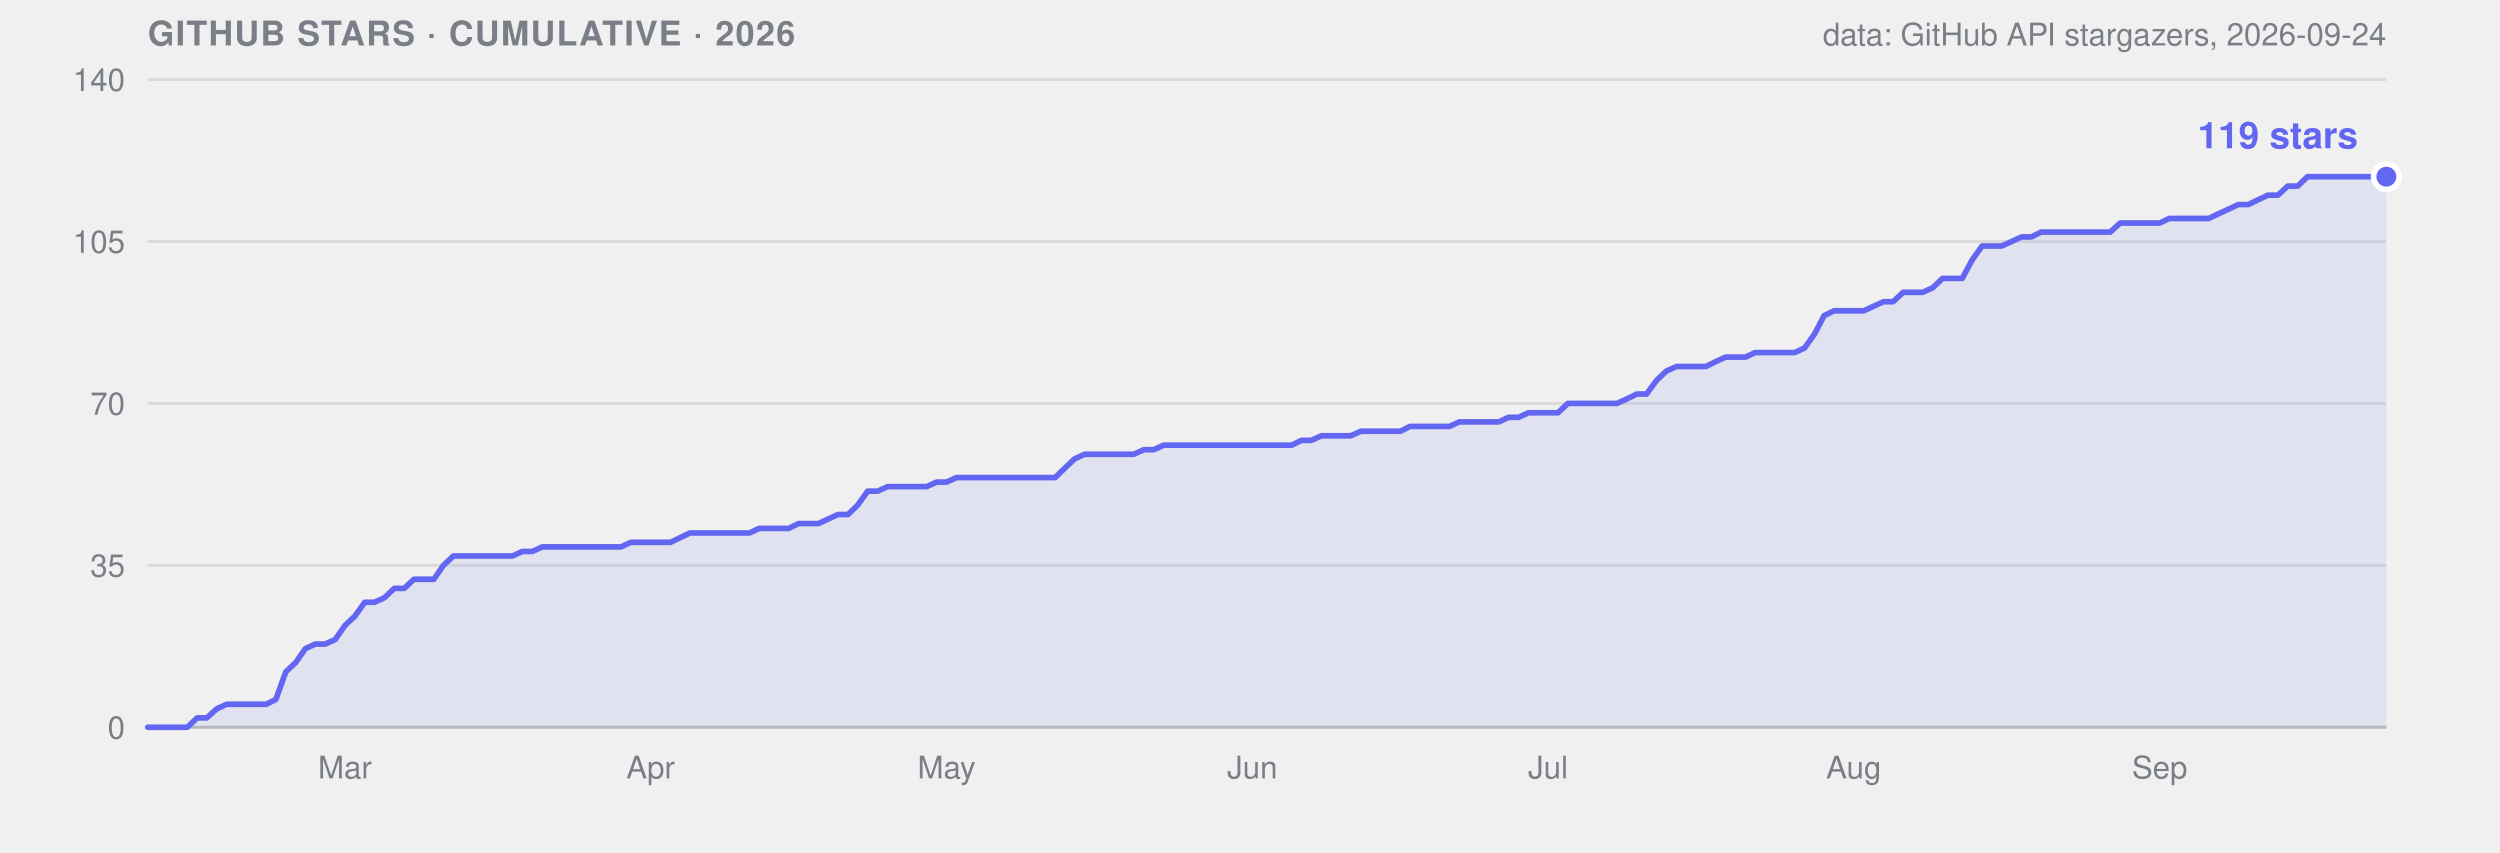
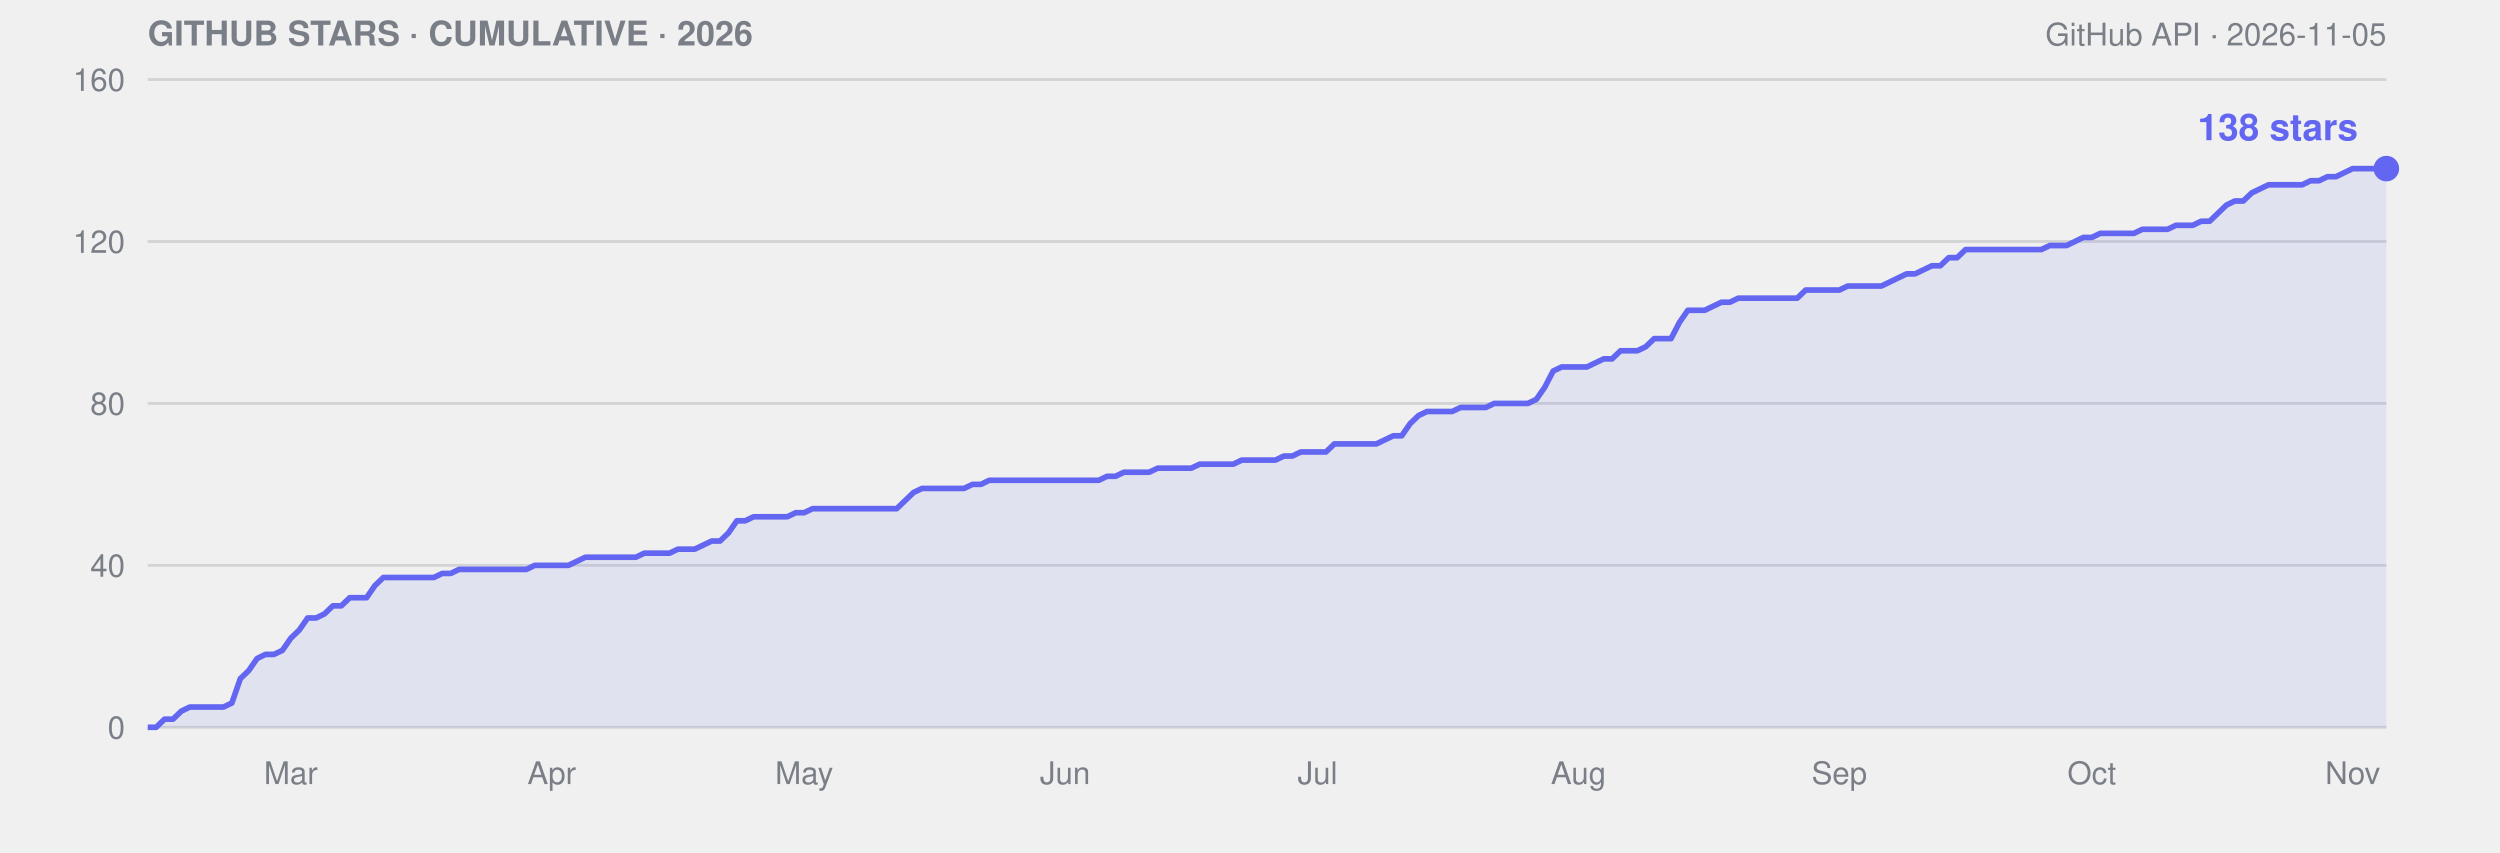
- <svg xmlns="http://www.w3.org/2000/svg" viewBox="0 0 880 300" width="880" height="300" font-family="-apple-system,BlinkMacSystemFont,Segoe UI,Helvetica,Arial,sans-serif" role="img" aria-label="Cumulative GitHub stars for agentrebench/AgentRE-Bench, February to September 2026, reaching 119">
-   <text x="52" y="16" font-size="12" font-weight="600" fill="#7a7f87" letter-spacing="0.04em">GITHUB STARS · CUMULATIVE · 2026</text>
-   <line x1="52" x2="840" y1="256.0" y2="256.0" stroke="#9a9a9a" stroke-opacity="0.25" stroke-width="1" />
-   <text x="44" y="260.0" text-anchor="end" font-size="11" fill="#7a7f87">0</text>
-   <line x1="52" x2="840" y1="199.0" y2="199.0" stroke="#9a9a9a" stroke-opacity="0.25" stroke-width="1" />
-   <text x="44" y="203.0" text-anchor="end" font-size="11" fill="#7a7f87">35</text>
-   <line x1="52" x2="840" y1="142.0" y2="142.0" stroke="#9a9a9a" stroke-opacity="0.25" stroke-width="1" />
-   <text x="44" y="146.0" text-anchor="end" font-size="11" fill="#7a7f87">70</text>
-   <line x1="52" x2="840" y1="85.0" y2="85.0" stroke="#9a9a9a" stroke-opacity="0.25" stroke-width="1" />
-   <text x="44" y="89.0" text-anchor="end" font-size="11" fill="#7a7f87">105</text>
-   <line x1="52" x2="840" y1="28.0" y2="28.0" stroke="#9a9a9a" stroke-opacity="0.25" stroke-width="1" />
-   <text x="44" y="32.0" text-anchor="end" font-size="11" fill="#7a7f87">140</text>
-   <text x="121.4" y="274" text-anchor="middle" font-size="11" fill="#7a7f87">Mar</text>
-   <text x="229.0" y="274" text-anchor="middle" font-size="11" fill="#7a7f87">Apr</text>
-   <text x="333.2" y="274" text-anchor="middle" font-size="11" fill="#7a7f87">May</text>
-   <text x="440.8" y="274" text-anchor="middle" font-size="11" fill="#7a7f87">Jun</text>
-   <text x="544.9" y="274" text-anchor="middle" font-size="11" fill="#7a7f87">Jul</text>
-   <text x="652.5" y="274" text-anchor="middle" font-size="11" fill="#7a7f87">Aug</text>
-   <text x="760.2" y="274" text-anchor="middle" font-size="11" fill="#7a7f87">Sep</text>
-   <line x1="52" x2="840" y1="256.0" y2="256.0" stroke="#9a9a9a" stroke-opacity="0.5" stroke-width="1" />
-   <path d="M52.0,256.0 L52.0,256.0 L55.5,256.0 L58.9,256.0 L62.4,256.0 L65.9,256.0 L69.4,252.7 L72.8,252.7 L76.3,249.5 L79.8,247.9 L83.2,247.9 L86.7,247.9 L90.2,247.9 L93.7,247.9 L97.1,246.2 L100.6,236.5 L104.1,233.2 L107.5,228.3 L111.0,226.7 L114.5,226.7 L118.0,225.1 L121.4,220.2 L124.9,216.9 L128.4,212.0 L131.8,212.0 L135.3,210.4 L138.8,207.1 L142.3,207.1 L145.7,203.9 L149.2,203.9 L152.7,203.9 L156.1,199.0 L159.6,195.7 L163.1,195.7 L166.6,195.7 L170.0,195.7 L173.5,195.7 L177.0,195.7 L180.4,195.7 L183.9,194.1 L187.4,194.1 L190.9,192.5 L194.3,192.5 L197.8,192.5 L201.3,192.5 L204.7,192.5 L208.2,192.5 L211.7,192.5 L215.2,192.5 L218.6,192.5 L222.1,190.9 L225.6,190.9 L229.0,190.9 L232.5,190.9 L236.0,190.9 L239.5,189.2 L242.9,187.6 L246.4,187.6 L249.9,187.6 L253.3,187.6 L256.8,187.6 L260.3,187.6 L263.8,187.6 L267.2,186.0 L270.7,186.0 L274.2,186.0 L277.6,186.0 L281.1,184.3 L284.6,184.3 L288.1,184.3 L291.5,182.7 L295.0,181.1 L298.5,181.1 L301.9,177.8 L305.4,172.9 L308.9,172.9 L312.4,171.3 L315.8,171.3 L319.3,171.3 L322.8,171.3 L326.2,171.3 L329.7,169.7 L333.2,169.7 L336.7,168.1 L340.1,168.1 L343.6,168.1 L347.1,168.1 L350.5,168.1 L354.0,168.1 L357.5,168.1 L361.0,168.1 L364.4,168.1 L367.9,168.1 L371.4,168.1 L374.8,164.8 L378.3,161.5 L381.8,159.9 L385.3,159.9 L388.7,159.9 L392.2,159.9 L395.7,159.9 L399.1,159.9 L402.6,158.3 L406.1,158.3 L409.6,156.7 L413.0,156.7 L416.5,156.7 L420.0,156.7 L423.4,156.7 L426.9,156.7 L430.4,156.7 L433.9,156.7 L437.3,156.7 L440.8,156.7 L444.3,156.7 L447.7,156.7 L451.2,156.7 L454.7,156.7 L458.1,155.0 L461.6,155.0 L465.1,153.4 L468.6,153.4 L472.0,153.4 L475.5,153.4 L479.0,151.8 L482.4,151.8 L485.9,151.8 L489.4,151.8 L492.9,151.8 L496.3,150.1 L499.8,150.1 L503.3,150.1 L506.7,150.1 L510.2,150.1 L513.7,148.5 L517.2,148.5 L520.6,148.5 L524.1,148.5 L527.6,148.5 L531.0,146.9 L534.5,146.9 L538.0,145.3 L541.5,145.3 L544.9,145.3 L548.4,145.3 L551.9,142.0 L555.3,142.0 L558.8,142.0 L562.3,142.0 L565.8,142.0 L569.2,142.0 L572.7,140.4 L576.2,138.7 L579.6,138.7 L583.1,133.9 L586.6,130.6 L590.1,129.0 L593.5,129.0 L597.0,129.0 L600.5,129.0 L603.9,127.3 L607.4,125.7 L610.9,125.7 L614.4,125.7 L617.8,124.1 L621.3,124.1 L624.8,124.1 L628.2,124.1 L631.7,124.1 L635.2,122.5 L638.7,117.6 L642.1,111.1 L645.6,109.4 L649.1,109.4 L652.5,109.4 L656.0,109.4 L659.5,107.8 L663.0,106.2 L666.4,106.2 L669.9,102.9 L673.4,102.9 L676.8,102.9 L680.3,101.3 L683.8,98.0 L687.3,98.0 L690.7,98.0 L694.2,91.5 L697.7,86.6 L701.1,86.6 L704.6,86.6 L708.1,85.0 L711.6,83.4 L715.0,83.4 L718.5,81.7 L722.0,81.7 L725.4,81.7 L728.9,81.7 L732.4,81.7 L735.9,81.7 L739.3,81.7 L742.8,81.7 L746.3,78.5 L749.7,78.5 L753.2,78.5 L756.7,78.5 L760.2,78.5 L763.6,76.9 L767.1,76.9 L770.6,76.9 L774.0,76.9 L777.5,76.9 L781.0,75.2 L784.5,73.6 L787.9,72.0 L791.4,72.0 L794.9,70.3 L798.3,68.7 L801.8,68.7 L805.3,65.5 L808.8,65.5 L812.2,62.2 L815.7,62.2 L819.2,62.2 L822.6,62.2 L826.1,62.2 L829.6,62.2 L833.1,62.2 L836.5,62.2 L840.0,62.2 L840.0,256.0 Z" fill="#6366f1" fill-opacity="0.10" />
-   <polyline points="52.0,256.0 55.5,256.0 58.9,256.0 62.4,256.0 65.9,256.0 69.4,252.7 72.8,252.7 76.3,249.5 79.8,247.9 83.2,247.9 86.7,247.9 90.2,247.9 93.7,247.9 97.1,246.2 100.6,236.5 104.1,233.2 107.5,228.3 111.0,226.7 114.5,226.7 118.0,225.1 121.4,220.2 124.9,216.9 128.4,212.0 131.8,212.0 135.3,210.4 138.8,207.1 142.3,207.1 145.7,203.9 149.2,203.9 152.7,203.9 156.1,199.0 159.6,195.7 163.1,195.7 166.6,195.7 170.0,195.7 173.5,195.7 177.0,195.7 180.4,195.7 183.9,194.1 187.4,194.1 190.9,192.5 194.3,192.5 197.8,192.5 201.3,192.5 204.7,192.5 208.2,192.5 211.7,192.5 215.2,192.5 218.6,192.5 222.1,190.9 225.6,190.9 229.0,190.9 232.5,190.9 236.0,190.9 239.5,189.2 242.9,187.6 246.4,187.6 249.9,187.6 253.3,187.6 256.8,187.6 260.3,187.6 263.8,187.6 267.2,186.0 270.7,186.0 274.2,186.0 277.6,186.0 281.1,184.3 284.6,184.3 288.1,184.3 291.5,182.7 295.0,181.1 298.5,181.1 301.9,177.8 305.4,172.9 308.9,172.9 312.4,171.3 315.8,171.3 319.3,171.3 322.8,171.3 326.2,171.3 329.7,169.7 333.2,169.7 336.7,168.1 340.1,168.1 343.6,168.1 347.1,168.1 350.5,168.1 354.0,168.1 357.5,168.1 361.0,168.1 364.4,168.1 367.9,168.1 371.4,168.1 374.8,164.8 378.3,161.5 381.8,159.9 385.3,159.9 388.7,159.9 392.2,159.9 395.7,159.9 399.1,159.9 402.6,158.3 406.1,158.3 409.6,156.7 413.0,156.7 416.5,156.7 420.0,156.7 423.4,156.7 426.9,156.7 430.4,156.7 433.9,156.7 437.3,156.7 440.8,156.7 444.3,156.7 447.7,156.7 451.2,156.7 454.7,156.7 458.1,155.0 461.6,155.0 465.1,153.4 468.6,153.4 472.0,153.4 475.5,153.4 479.0,151.8 482.4,151.8 485.9,151.8 489.4,151.8 492.9,151.8 496.3,150.1 499.8,150.1 503.3,150.1 506.7,150.1 510.2,150.1 513.7,148.5 517.2,148.5 520.6,148.5 524.1,148.5 527.6,148.5 531.0,146.9 534.5,146.9 538.0,145.3 541.5,145.3 544.9,145.3 548.4,145.3 551.9,142.0 555.3,142.0 558.8,142.0 562.3,142.0 565.8,142.0 569.2,142.0 572.7,140.4 576.2,138.7 579.6,138.7 583.1,133.9 586.6,130.6 590.1,129.0 593.5,129.0 597.0,129.0 600.5,129.0 603.9,127.3 607.4,125.7 610.9,125.7 614.4,125.7 617.8,124.1 621.3,124.1 624.8,124.1 628.2,124.1 631.7,124.1 635.2,122.5 638.7,117.6 642.1,111.1 645.6,109.4 649.1,109.4 652.5,109.4 656.0,109.4 659.5,107.8 663.0,106.2 666.4,106.2 669.9,102.9 673.4,102.9 676.8,102.9 680.3,101.3 683.8,98.0 687.3,98.0 690.7,98.0 694.2,91.5 697.7,86.6 701.1,86.6 704.6,86.6 708.1,85.0 711.6,83.4 715.0,83.4 718.5,81.7 722.0,81.7 725.4,81.7 728.9,81.7 732.4,81.7 735.9,81.7 739.3,81.7 742.8,81.7 746.3,78.5 749.7,78.5 753.2,78.5 756.7,78.5 760.2,78.5 763.6,76.9 767.1,76.9 770.6,76.9 774.0,76.9 777.5,76.9 781.0,75.2 784.5,73.6 787.9,72.0 791.4,72.0 794.9,70.3 798.3,68.7 801.8,68.7 805.3,65.5 808.8,65.5 812.2,62.2 815.7,62.2 819.2,62.2 822.6,62.2 826.1,62.2 829.6,62.2 833.1,62.2 836.5,62.2 840.0,62.2" fill="none" stroke="#6366f1" stroke-width="2" stroke-linejoin="round" stroke-linecap="round" />
-   <circle cx="840.0" cy="62.2" r="4.5" fill="#6366f1" stroke="#ffffff" stroke-width="2" />
-   <text x="830.0" y="52.2" text-anchor="end" font-size="13" font-weight="600" fill="#6366f1">119 stars</text>
-   <text x="840" y="16" text-anchor="end" font-size="11" fill="#7a7f87">data: GitHub API stargazers, 2026-09-24</text>
+ <svg xmlns="http://www.w3.org/2000/svg" viewBox="0 0 880 300" width="880" height="300" font-family="-apple-system,BlinkMacSystemFont,Segoe UI,Helvetica,Arial,sans-serif" role="img" aria-labelledby="title desc">
+   <text x="52.00" y="16.00" font-size="12" text-anchor="start" fill="#7a7f87" font-weight="600">GITHUB STARS · CUMULATIVE · 2026</text>
+   <text x="840.00" y="16.00" font-size="11" text-anchor="end" fill="#7a7f87" font-weight="normal">GitHub API · 2026-11-05</text>
+   <line x1="52" x2="840" y1="256.0" y2="256.0" stroke="#7a7f87" stroke-opacity="0.25" />
+   <text x="44.00" y="260.00" font-size="11" text-anchor="end" fill="#7a7f87" font-weight="normal">0</text>
+   <line x1="52" x2="840" y1="199.0" y2="199.0" stroke="#7a7f87" stroke-opacity="0.25" />
+   <text x="44.00" y="203.00" font-size="11" text-anchor="end" fill="#7a7f87" font-weight="normal">40</text>
+   <line x1="52" x2="840" y1="142.0" y2="142.0" stroke="#7a7f87" stroke-opacity="0.25" />
+   <text x="44.00" y="146.00" font-size="11" text-anchor="end" fill="#7a7f87" font-weight="normal">80</text>
+   <line x1="52" x2="840" y1="85.0" y2="85.0" stroke="#7a7f87" stroke-opacity="0.25" />
+   <text x="44.00" y="89.00" font-size="11" text-anchor="end" fill="#7a7f87" font-weight="normal">120</text>
+   <line x1="52" x2="840" y1="28.0" y2="28.0" stroke="#7a7f87" stroke-opacity="0.25" />
+   <text x="44.00" y="32.00" font-size="11" text-anchor="end" fill="#7a7f87" font-weight="normal">160</text>
+   <text x="102.36" y="276.00" font-size="11" text-anchor="middle" fill="#7a7f87" font-weight="normal">Mar</text>
+   <text x="194.20" y="276.00" font-size="11" text-anchor="middle" fill="#7a7f87" font-weight="normal">Apr</text>
+   <text x="283.07" y="276.00" font-size="11" text-anchor="middle" fill="#7a7f87" font-weight="normal">May</text>
+   <text x="374.90" y="276.00" font-size="11" text-anchor="middle" fill="#7a7f87" font-weight="normal">Jun</text>
+   <text x="463.77" y="276.00" font-size="11" text-anchor="middle" fill="#7a7f87" font-weight="normal">Jul</text>
+   <text x="555.61" y="276.00" font-size="11" text-anchor="middle" fill="#7a7f87" font-weight="normal">Aug</text>
+   <text x="647.44" y="276.00" font-size="11" text-anchor="middle" fill="#7a7f87" font-weight="normal">Sep</text>
+   <text x="736.32" y="276.00" font-size="11" text-anchor="middle" fill="#7a7f87" font-weight="normal">Oct</text>
+   <text x="828.15" y="276.00" font-size="11" text-anchor="middle" fill="#7a7f87" font-weight="normal">Nov</text>
+   <path d="M52.00,256.00 L54.96,256.00 L57.92,253.15 L60.89,253.15 L63.85,250.30 L66.81,248.88 L69.77,248.88 L72.74,248.88 L75.70,248.88 L78.66,248.88 L81.62,247.45 L84.59,238.90 L87.55,236.05 L90.51,231.78 L93.47,230.35 L96.44,230.35 L99.40,228.93 L102.36,224.65 L105.32,221.80 L108.29,217.53 L111.25,217.53 L114.21,216.10 L117.17,213.25 L120.14,213.25 L123.10,210.40 L126.06,210.40 L129.02,210.40 L131.98,206.12 L134.95,203.28 L137.91,203.28 L140.87,203.28 L143.83,203.28 L146.80,203.28 L149.76,203.28 L152.72,203.28 L155.68,201.85 L158.65,201.85 L161.61,200.43 L164.57,200.43 L167.53,200.43 L170.50,200.43 L173.46,200.43 L176.42,200.43 L179.38,200.43 L182.35,200.43 L185.31,200.43 L188.27,199.00 L191.23,199.00 L194.20,199.00 L197.16,199.00 L200.12,199.00 L203.08,197.57 L206.05,196.15 L209.01,196.15 L211.97,196.15 L214.93,196.15 L217.89,196.15 L220.86,196.15 L223.82,196.15 L226.78,194.72 L229.74,194.72 L232.71,194.72 L235.67,194.72 L238.63,193.30 L241.59,193.30 L244.56,193.30 L247.52,191.88 L250.48,190.45 L253.44,190.45 L256.41,187.60 L259.37,183.32 L262.33,183.32 L265.29,181.90 L268.26,181.90 L271.22,181.90 L274.18,181.90 L277.14,181.90 L280.11,180.47 L283.07,180.47 L286.03,179.05 L288.99,179.05 L291.95,179.05 L294.92,179.05 L297.88,179.05 L300.84,179.05 L303.80,179.05 L306.77,179.05 L309.73,179.05 L312.69,179.05 L315.65,179.05 L318.62,176.20 L321.58,173.35 L324.54,171.93 L327.50,171.93 L330.47,171.93 L333.43,171.93 L336.39,171.93 L339.35,171.93 L342.32,170.50 L345.28,170.50 L348.24,169.07 L351.20,169.07 L354.17,169.07 L357.13,169.07 L360.09,169.07 L363.05,169.07 L366.02,169.07 L368.98,169.07 L371.94,169.07 L374.90,169.07 L377.86,169.07 L380.83,169.07 L383.79,169.07 L386.75,169.07 L389.71,167.65 L392.68,167.65 L395.64,166.22 L398.60,166.22 L401.56,166.22 L404.53,166.22 L407.49,164.80 L410.45,164.80 L413.41,164.80 L416.38,164.80 L419.34,164.80 L422.30,163.38 L425.26,163.38 L428.23,163.38 L431.19,163.38 L434.15,163.38 L437.11,161.95 L440.08,161.95 L443.04,161.95 L446.00,161.95 L448.96,161.95 L451.92,160.53 L454.89,160.53 L457.85,159.10 L460.81,159.10 L463.77,159.10 L466.74,159.10 L469.70,156.25 L472.66,156.25 L475.62,156.25 L478.59,156.25 L481.55,156.25 L484.51,156.25 L487.47,154.82 L490.44,153.40 L493.40,153.40 L496.36,149.12 L499.32,146.28 L502.29,144.85 L505.25,144.85 L508.21,144.85 L511.17,144.85 L514.14,143.43 L517.10,143.43 L520.06,143.43 L523.02,143.43 L525.98,142.00 L528.95,142.00 L531.91,142.00 L534.87,142.00 L537.83,142.00 L540.80,140.57 L543.76,136.30 L546.72,130.60 L549.68,129.18 L552.65,129.18 L555.61,129.18 L558.57,129.18 L561.53,127.75 L564.50,126.32 L567.46,126.32 L570.42,123.47 L573.38,123.47 L576.35,123.47 L579.31,122.05 L582.27,119.20 L585.23,119.20 L588.20,119.20 L591.16,113.50 L594.12,109.22 L597.08,109.22 L600.05,109.22 L603.01,107.80 L605.97,106.38 L608.93,106.38 L611.89,104.95 L614.86,104.95 L617.82,104.95 L620.78,104.95 L623.74,104.95 L626.71,104.95 L629.67,104.95 L632.63,104.95 L635.59,102.10 L638.56,102.10 L641.52,102.10 L644.48,102.10 L647.44,102.10 L650.41,100.68 L653.37,100.68 L656.33,100.68 L659.29,100.68 L662.26,100.68 L665.22,99.25 L668.18,97.82 L671.14,96.40 L674.11,96.40 L677.07,94.97 L680.03,93.55 L682.99,93.55 L685.95,90.70 L688.92,90.70 L691.88,87.85 L694.84,87.85 L697.80,87.85 L700.77,87.85 L703.73,87.85 L706.69,87.85 L709.65,87.85 L712.62,87.85 L715.58,87.85 L718.54,87.85 L721.50,86.43 L724.47,86.43 L727.43,86.43 L730.39,85.00 L733.35,83.57 L736.32,83.57 L739.28,82.15 L742.24,82.15 L745.20,82.15 L748.17,82.15 L751.13,82.15 L754.09,80.72 L757.05,80.72 L760.02,80.72 L762.98,80.72 L765.94,79.30 L768.90,79.30 L771.86,79.30 L774.83,77.88 L777.79,77.88 L780.75,75.03 L783.71,72.18 L786.68,70.75 L789.64,70.75 L792.60,67.90 L795.56,66.47 L798.53,65.05 L801.49,65.05 L804.45,65.05 L807.41,65.05 L810.38,65.05 L813.34,63.62 L816.30,63.62 L819.26,62.20 L822.23,62.20 L825.19,60.78 L828.15,59.35 L831.11,59.35 L834.08,59.35 L837.04,59.35 L840.00,59.35 L840,256 L52,256 Z" fill="#6366f1" fill-opacity="0.10" />
+   <polyline points="52.00,256.00 54.96,256.00 57.92,253.15 60.89,253.15 63.85,250.30 66.81,248.88 69.77,248.88 72.74,248.88 75.70,248.88 78.66,248.88 81.62,247.45 84.59,238.90 87.55,236.05 90.51,231.78 93.47,230.35 96.44,230.35 99.40,228.93 102.36,224.65 105.32,221.80 108.29,217.53 111.25,217.53 114.21,216.10 117.17,213.25 120.14,213.25 123.10,210.40 126.06,210.40 129.02,210.40 131.98,206.12 134.95,203.28 137.91,203.28 140.87,203.28 143.83,203.28 146.80,203.28 149.76,203.28 152.72,203.28 155.68,201.85 158.65,201.85 161.61,200.43 164.57,200.43 167.53,200.43 170.50,200.43 173.46,200.43 176.42,200.43 179.38,200.43 182.35,200.43 185.31,200.43 188.27,199.00 191.23,199.00 194.20,199.00 197.16,199.00 200.12,199.00 203.08,197.57 206.05,196.15 209.01,196.15 211.97,196.15 214.93,196.15 217.89,196.15 220.86,196.15 223.82,196.15 226.78,194.72 229.74,194.72 232.71,194.72 235.67,194.72 238.63,193.30 241.59,193.30 244.56,193.30 247.52,191.88 250.48,190.45 253.44,190.45 256.41,187.60 259.37,183.32 262.33,183.32 265.29,181.90 268.26,181.90 271.22,181.90 274.18,181.90 277.14,181.90 280.11,180.47 283.07,180.47 286.03,179.05 288.99,179.05 291.95,179.05 294.92,179.05 297.88,179.05 300.84,179.05 303.80,179.05 306.77,179.05 309.73,179.05 312.69,179.05 315.65,179.05 318.62,176.20 321.58,173.35 324.54,171.93 327.50,171.93 330.47,171.93 333.43,171.93 336.39,171.93 339.35,171.93 342.32,170.50 345.28,170.50 348.24,169.07 351.20,169.07 354.17,169.07 357.13,169.07 360.09,169.07 363.05,169.07 366.02,169.07 368.98,169.07 371.94,169.07 374.90,169.07 377.86,169.07 380.83,169.07 383.79,169.07 386.75,169.07 389.71,167.65 392.68,167.65 395.64,166.22 398.60,166.22 401.56,166.22 404.53,166.22 407.49,164.80 410.45,164.80 413.41,164.80 416.38,164.80 419.34,164.80 422.30,163.38 425.26,163.38 428.23,163.38 431.19,163.38 434.15,163.38 437.11,161.95 440.08,161.95 443.04,161.95 446.00,161.95 448.96,161.95 451.92,160.53 454.89,160.53 457.85,159.10 460.81,159.10 463.77,159.10 466.74,159.10 469.70,156.25 472.66,156.25 475.62,156.25 478.59,156.25 481.55,156.25 484.51,156.25 487.47,154.82 490.44,153.40 493.40,153.40 496.36,149.12 499.32,146.28 502.29,144.85 505.25,144.85 508.21,144.85 511.17,144.85 514.14,143.43 517.10,143.43 520.06,143.43 523.02,143.43 525.98,142.00 528.95,142.00 531.91,142.00 534.87,142.00 537.83,142.00 540.80,140.57 543.76,136.30 546.72,130.60 549.68,129.18 552.65,129.18 555.61,129.18 558.57,129.18 561.53,127.75 564.50,126.32 567.46,126.32 570.42,123.47 573.38,123.47 576.35,123.47 579.31,122.05 582.27,119.20 585.23,119.20 588.20,119.20 591.16,113.50 594.12,109.22 597.08,109.22 600.05,109.22 603.01,107.80 605.97,106.38 608.93,106.38 611.89,104.95 614.86,104.95 617.82,104.95 620.78,104.95 623.74,104.95 626.71,104.95 629.67,104.95 632.63,104.95 635.59,102.10 638.56,102.10 641.52,102.10 644.48,102.10 647.44,102.10 650.41,100.68 653.37,100.68 656.33,100.68 659.29,100.68 662.26,100.68 665.22,99.25 668.18,97.82 671.14,96.40 674.11,96.40 677.07,94.97 680.03,93.55 682.99,93.55 685.95,90.70 688.92,90.70 691.88,87.85 694.84,87.85 697.80,87.85 700.77,87.85 703.73,87.85 706.69,87.85 709.65,87.85 712.62,87.85 715.58,87.85 718.54,87.85 721.50,86.43 724.47,86.43 727.43,86.43 730.39,85.00 733.35,83.57 736.32,83.57 739.28,82.15 742.24,82.15 745.20,82.15 748.17,82.15 751.13,82.15 754.09,80.72 757.05,80.72 760.02,80.72 762.98,80.72 765.94,79.30 768.90,79.30 771.86,79.30 774.83,77.88 777.79,77.88 780.75,75.03 783.71,72.18 786.68,70.75 789.64,70.75 792.60,67.90 795.56,66.47 798.53,65.05 801.49,65.05 804.45,65.05 807.41,65.05 810.38,65.05 813.34,63.62 816.30,63.62 819.26,62.20 822.23,62.20 825.19,60.78 828.15,59.35 831.11,59.35 834.08,59.35 837.04,59.35 840.00,59.35" fill="none" stroke="#6366f1" stroke-width="2" stroke-linejoin="round" />
+   <circle cx="840" cy="59.35" r="4.5" fill="#6366f1" />
+   <text x="830.00" y="49.35" font-size="13" text-anchor="end" fill="#6366f1" font-weight="600">138 stars</text>
</svg>
